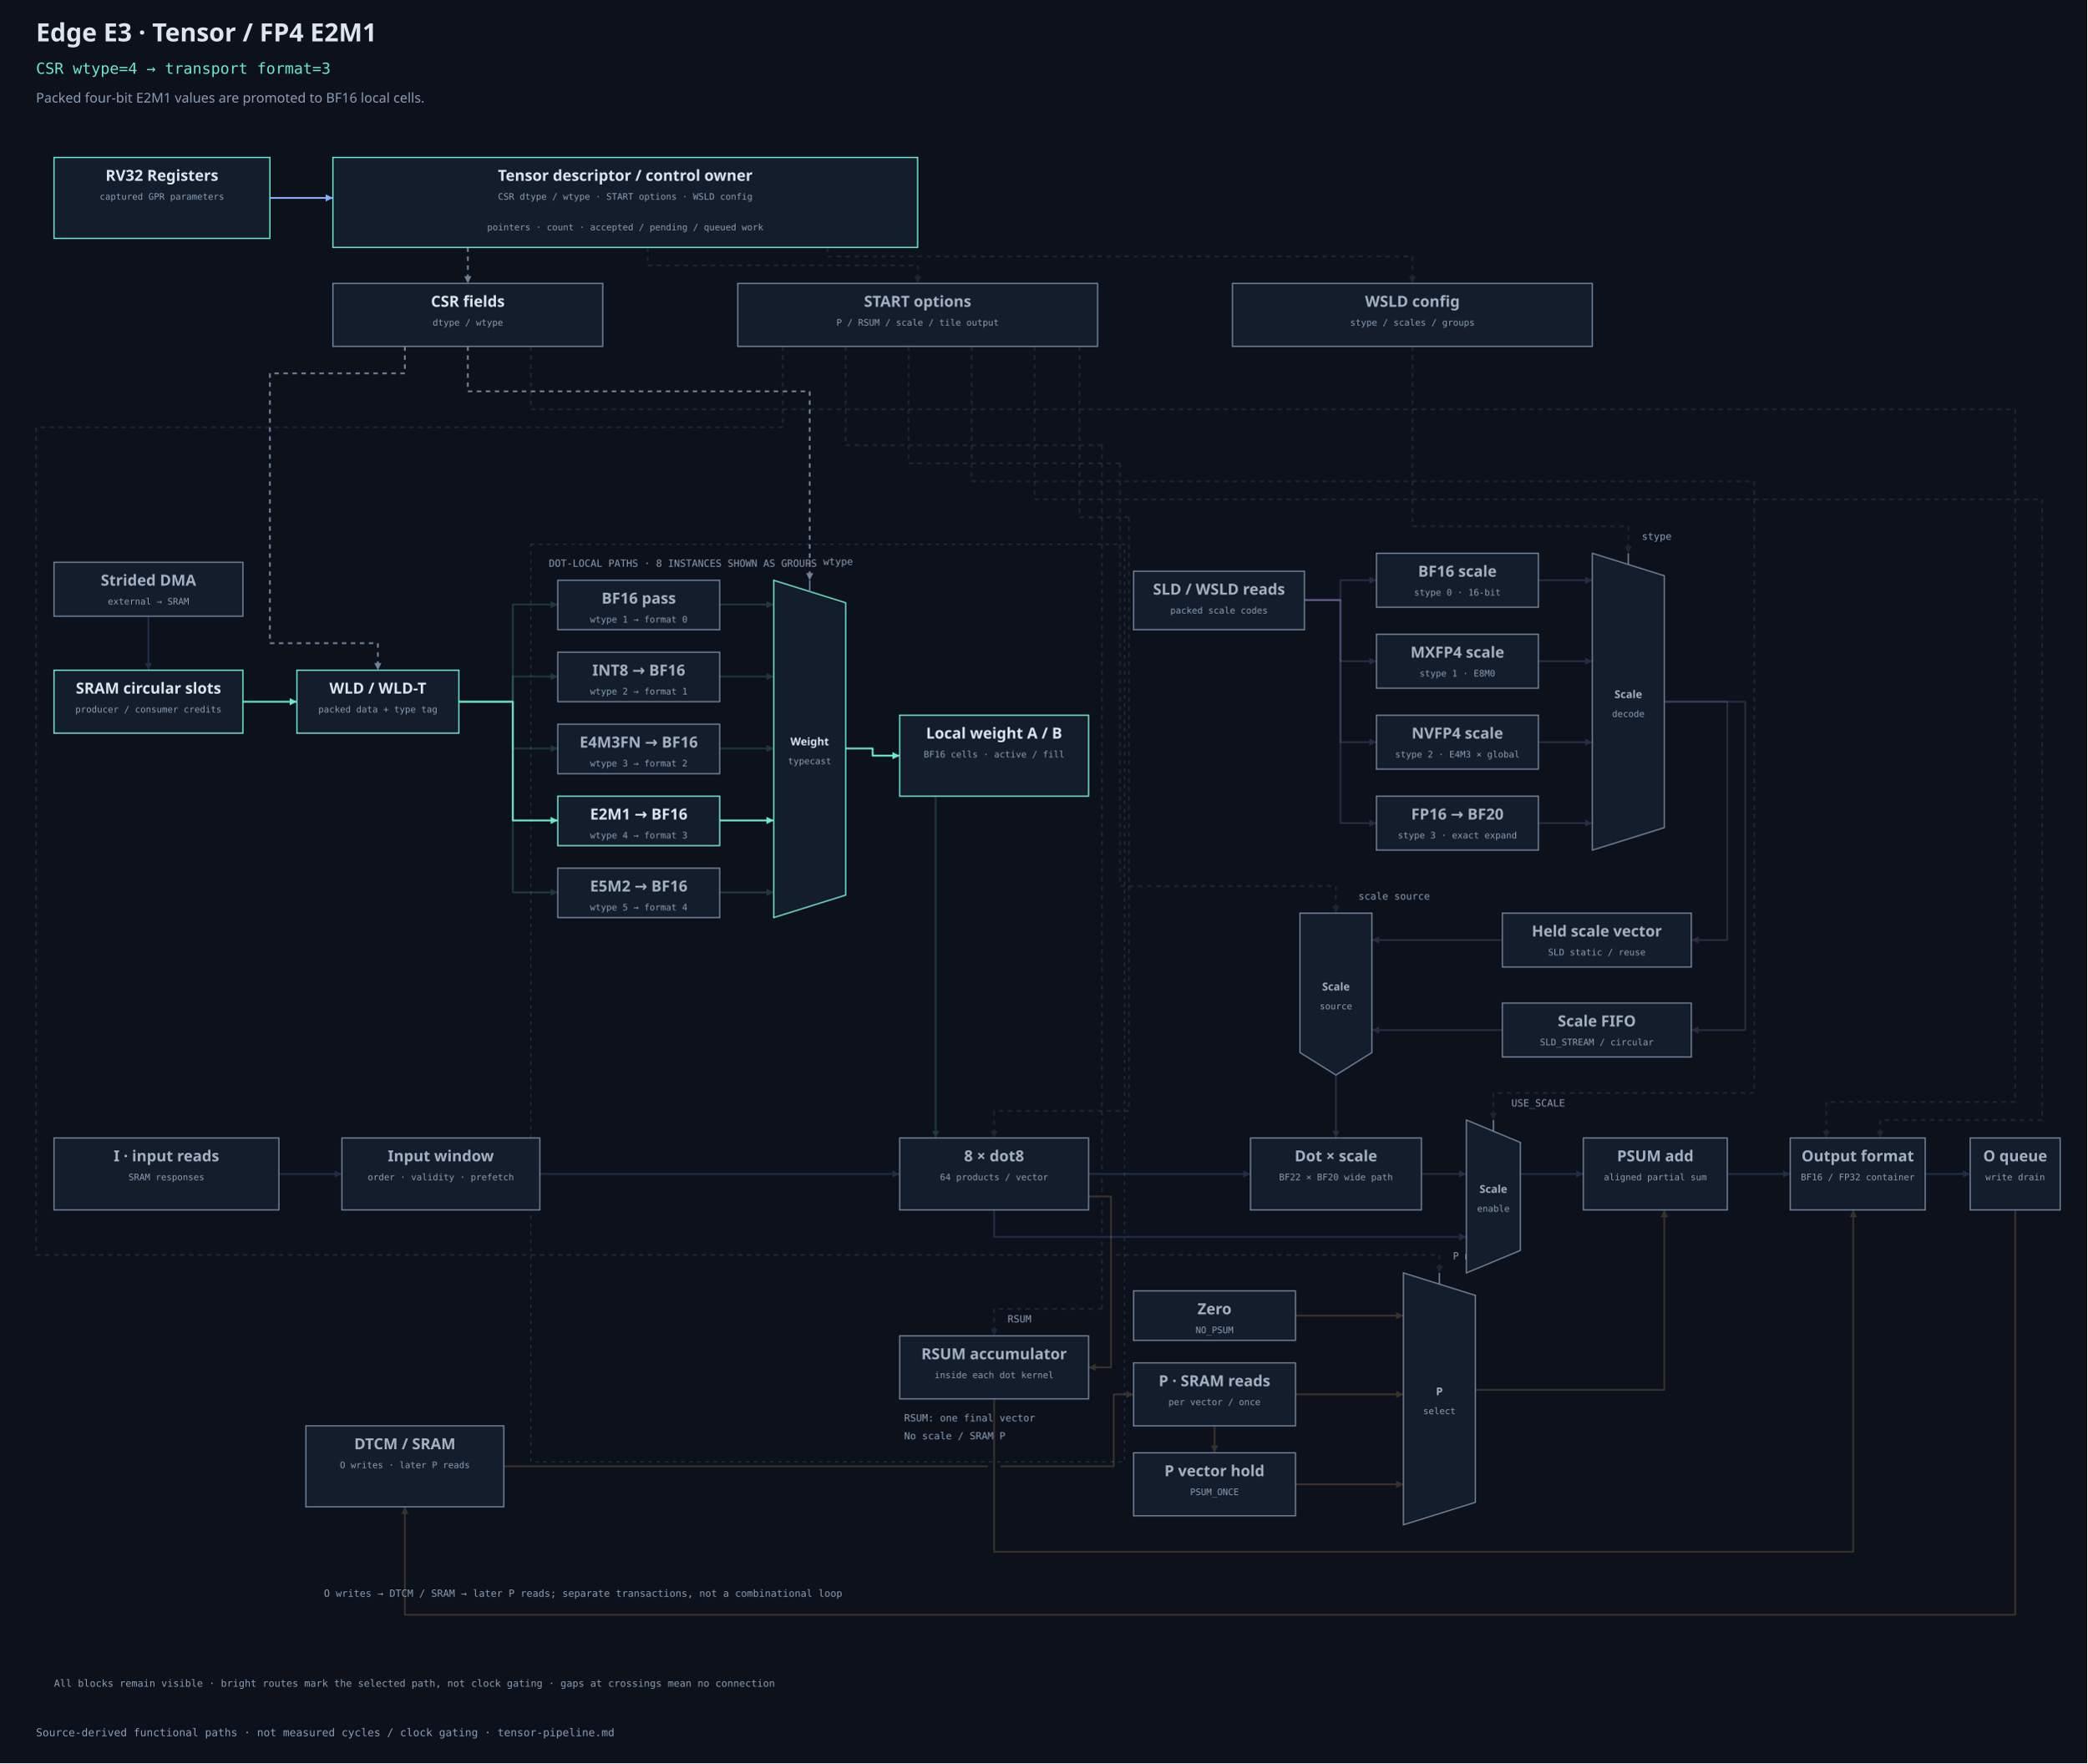
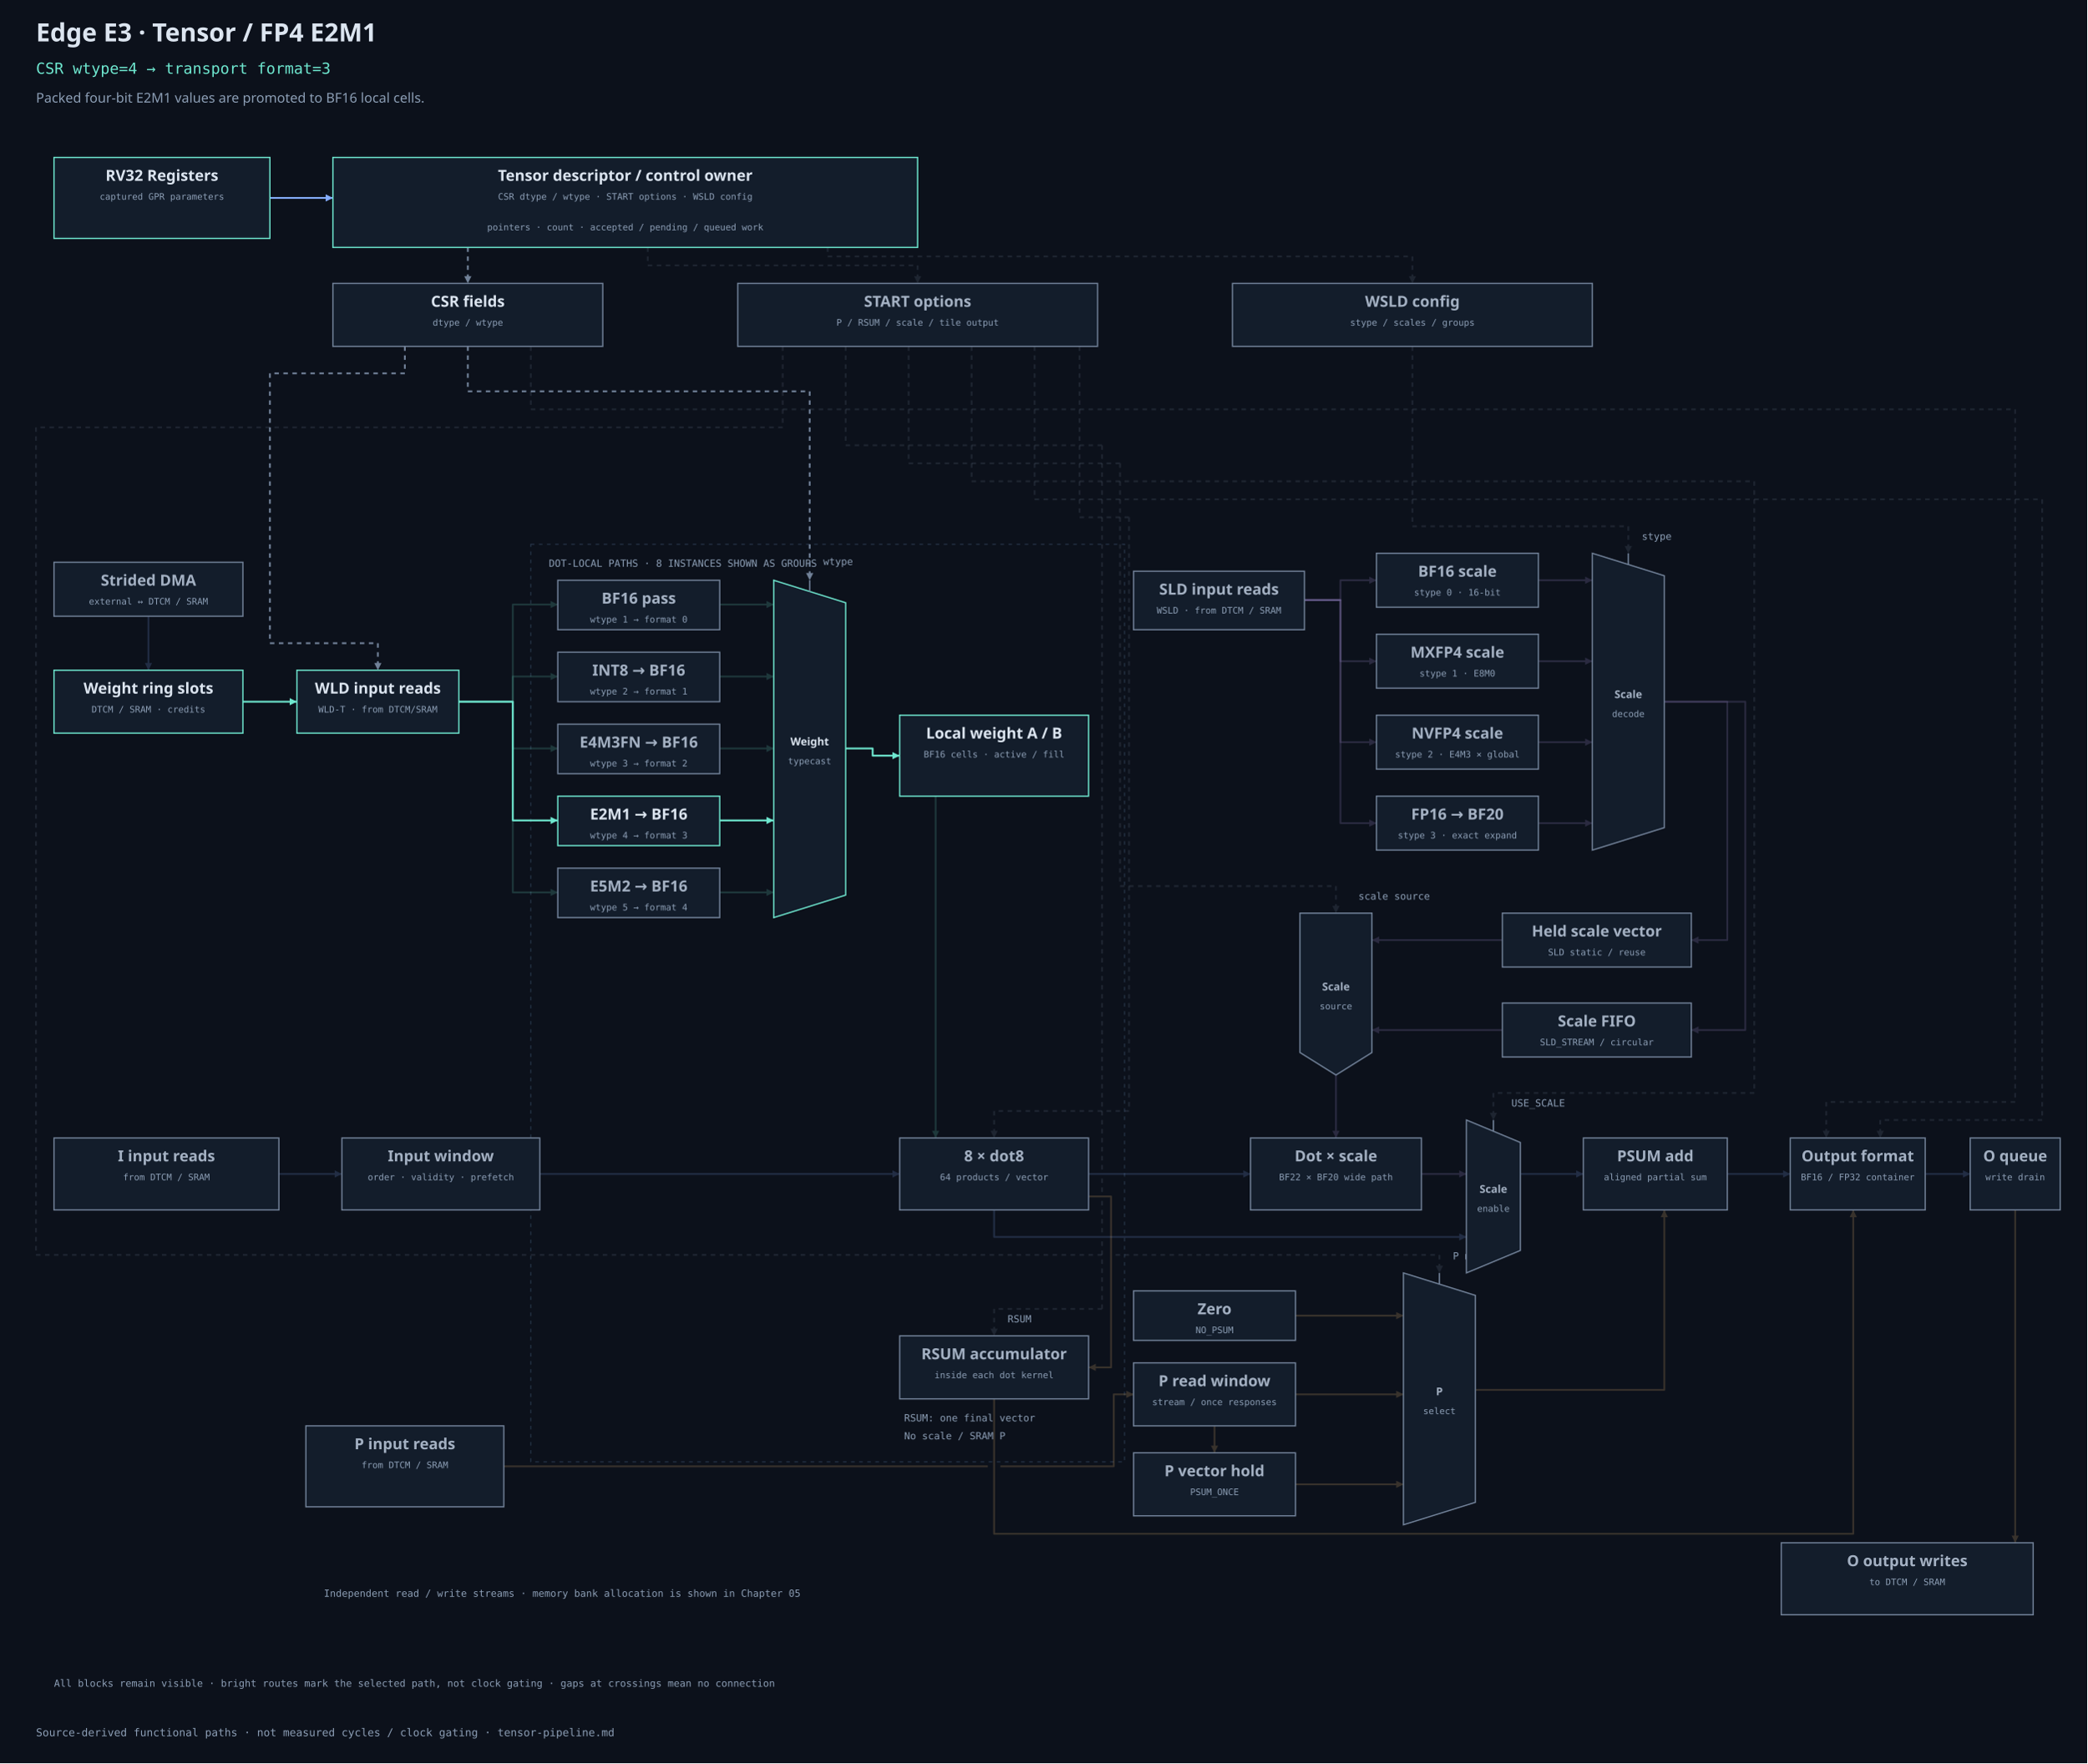
<svg xmlns="http://www.w3.org/2000/svg" width="2320" height="1960" viewBox="0 0 2320 1960">
  <rect width="2320" height="1960" fill="#0c111b" />
  <text x="40" y="46" fill="#dce5f0" font-family="sans-serif" font-size="28" font-weight="700">Edge E3 · Tensor / FP4 E2M1</text>
  <text x="40" y="82" fill="#6ee7cf" font-family="monospace" font-size="17">CSR wtype=4 → transport format=3</text>
  <text x="40" y="114" fill="#8c9eb5" font-family="sans-serif" font-size="15">Packed four-bit E2M1 values are promoted to BF16 local cells.</text>
  <svg x="20" y="135" width="2280" height="1760" viewBox="0 0 2280 1760" role="img" aria-labelledby="tensor-svg-title tensor-svg-desc">
    <style>.tensor-bg{fill:var(--bg,#0c111b)}.tensor-memory{fill:none;stroke:var(--rule,#29394e);stroke-dasharray:4 5}.tensor-title{font:600 17px sans-serif;fill:var(--ink,#dce5f0)}.tensor-sub{font:10px monospace;fill:var(--muted,#8c9eb5)}.tensor-caption{font:11px monospace;fill:var(--muted,#8c9eb5)}.tensor-box{fill:var(--panel,#131d2b);stroke:var(--ink,#dce5f0);stroke-width:1.4}.tensor-wire{fill:none;stroke-width:2;stroke-linejoin:round}.tensor-data{stroke:#85adff}.tensor-weight{stroke:#6ee7cf}.tensor-psum{stroke:#ffc578}.tensor-optional{stroke:#b39be8}.tensor-control{stroke:#718198;stroke-dasharray:5 5}.tensor-arrow-data{fill:#85adff}.tensor-arrow-weight{fill:#6ee7cf}.tensor-arrow-psum{fill:#ffc578}.tensor-arrow-optional{fill:#b39be8}.tensor-arrow-control{fill:#718198}[data-tensor-node]{opacity:1}[data-tensor-path]{opacity:.18}[data-tensor-path].is-active{opacity:1}[data-tensor-node]:not(.is-active) .tensor-box{stroke:var(--muted,#718198)}[data-tensor-node]:not(.is-active) .tensor-title{fill:var(--muted,#a4b1c3)}[data-tensor-node]:not(.is-active) .tensor-sub{fill:var(--muted,#8c9eb5)}.tensor-mux-title{font-size:12px}.tensor-control-source .tensor-box{stroke:#718198!important}.tensor-control-port{stroke:#718198;stroke-width:1.5;fill:none}.is-active .tensor-box{stroke:#6ee7cf}</style>
    <defs>
      <marker id="tensor-arrow-data" viewBox="0 0 8 8" refX="8" refY="4" markerWidth="8" markerHeight="8" markerUnits="userSpaceOnUse" orient="auto">
        <path d="M0 0L8 4L0 8Z" class="tensor-arrow-data" />
      </marker>
      <marker id="tensor-arrow-weight" viewBox="0 0 8 8" refX="8" refY="4" markerWidth="8" markerHeight="8" markerUnits="userSpaceOnUse" orient="auto">
        <path d="M0 0L8 4L0 8Z" class="tensor-arrow-weight" />
      </marker>
      <marker id="tensor-arrow-psum" viewBox="0 0 8 8" refX="8" refY="4" markerWidth="8" markerHeight="8" markerUnits="userSpaceOnUse" orient="auto">
        <path d="M0 0L8 4L0 8Z" class="tensor-arrow-psum" />
      </marker>
      <marker id="tensor-arrow-optional" viewBox="0 0 8 8" refX="8" refY="4" markerWidth="8" markerHeight="8" markerUnits="userSpaceOnUse" orient="auto">
        <path d="M0 0L8 4L0 8Z" class="tensor-arrow-optional" />
      </marker>
      <marker id="tensor-arrow-control" viewBox="0 0 8 8" refX="8" refY="4" markerWidth="8" markerHeight="8" markerUnits="userSpaceOnUse" orient="auto">
        <path d="M0 0L8 4L0 8Z" class="tensor-arrow-control" />
      </marker>
    </defs>
    <rect class="tensor-bg" width="2280" height="1760" />
    <rect class="tensor-memory" x="570" y="470" width="660" height="1020" />
    <text class="tensor-caption" x="590" y="495">DOT-LOCAL PATHS · 8 INSTANCES SHOWN AS GROUPS</text>
    <text class="tensor-caption" x="895" y="493">wtype</text>
    <text class="tensor-caption" x="1805" y="465">stype</text>
    <text class="tensor-caption" x="1660" y="1095">USE_SCALE</text>
    <text class="tensor-caption" x="1490" y="865">scale source</text>
    <text class="tensor-caption" x="1595" y="1265">P mode</text>
    <text class="tensor-caption" x="1100" y="1335">RSUM</text>
    <path data-tensor-path="gpr-owner" class="tensor-wire tensor-data is-active" d="M280 85H350" marker-end="url(#tensor-arrow-data)" />
    <g data-tensor-path="ctrl-wld" class="tensor-wire tensor-control is-active">
      <path d="M430 250L430 280M430 280L280 280M280 280L280 580M280 580L400 580M400 580L400 610" />
      <path d="M400 602L400 610" marker-end="url(#tensor-arrow-control)" />
    </g>
    <g data-tensor-path="ctrl-weight" class="tensor-wire tensor-control is-active">
      <path d="M500 250L500 300M500 300L880 300M880 300L880 510" />
      <path d="M880 502L880 510" marker-end="url(#tensor-arrow-control)" />
    </g>
    <g data-tensor-path="ctrl-psum" class="tensor-wire tensor-control ">
      <path d="M850 250L850 340M850 340L20 340M20 340L20 1260M20 1260L1210 1260M1220 1260L1580 1260M1580 1260L1580 1280" />
      <path d="M1580 1272L1580 1280" marker-end="url(#tensor-arrow-control)" />
    </g>
    <g data-tensor-path="ctrl-rsum" class="tensor-wire tensor-control ">
      <path d="M920 250L920 360M920 360L1205 360M1205 360L1205 1165M1205 1175L1205 1190M1205 1200L1205 1235M1205 1245L1205 1320M1205 1320L1085 1320M1085 1320L1085 1350" />
      <path d="M1085 1342L1085 1350" marker-end="url(#tensor-arrow-control)" />
    </g>
    <g data-tensor-path="ctrl-scale" class="tensor-wire tensor-control ">
      <path d="M990 250L990 380M990 380L1225 380M1225 380L1225 850M1225 850L1465 850M1465 850L1465 880" />
      <path d="M1465 872L1465 880" marker-end="url(#tensor-arrow-control)" />
    </g>
    <g data-tensor-path="ctrl-enable" class="tensor-wire tensor-control ">
      <path d="M1060 250L1060 400M1060 400L1930 400M1930 400L1930 1080M1930 1080L1640 1080M1640 1080L1640 1110" />
      <path d="M1640 1102L1640 1110" marker-end="url(#tensor-arrow-control)" />
    </g>
    <g data-tensor-path="ctrl-stype" class="tensor-wire tensor-control ">
      <path d="M1550 250L1550 450M1550 450L1790 450M1790 450L1790 480" />
      <path d="M1790 472L1790 480" marker-end="url(#tensor-arrow-control)" />
    </g>
    <g data-tensor-path="ctrl-format" class="tensor-wire tensor-control ">
      <path d="M570 250L570 320M570 320L2220 320M2220 320L2220 1090M2220 1090L2010 1090M2010 1090L2010 1130" />
      <path d="M2010 1122L2010 1130" marker-end="url(#tensor-arrow-control)" />
    </g>
    <g data-tensor-path="owner-dot" class="tensor-wire tensor-control ">
      <path d="M1180 250L1180 440M1180 440L1235 440M1235 440L1235 1100M1235 1100L1085 1100M1085 1100L1085 1130" />
      <path d="M1085 1122L1085 1130" marker-end="url(#tensor-arrow-control)" />
    </g>
    <path data-tensor-path="dma-ring" class="tensor-wire tensor-data " d="M145 550L145 610" marker-end="url(#tensor-arrow-data)" />
    <path data-tensor-path="ring-wld" class="tensor-wire tensor-weight is-active" d="M250 645L310 645" marker-end="url(#tensor-arrow-weight)" />
    <path data-tensor-path="weights" class="tensor-wire tensor-weight " d="M1020 750L1020 1130" marker-end="url(#tensor-arrow-weight)" />
    <path data-tensor-path="input-window" class="tensor-wire tensor-data " d="M290 1170L360 1170" marker-end="url(#tensor-arrow-data)" />
    <path data-tensor-path="window-dot" class="tensor-wire tensor-data " d="M580 1170L980 1170" marker-end="url(#tensor-arrow-data)" />
    <path data-tensor-path="dot-post" class="tensor-wire tensor-data " d="M1190 1170L1370 1170" marker-end="url(#tensor-arrow-data)" />
    <path data-tensor-path="scale-product" class="tensor-wire tensor-optional " d="M1560 1170L1610 1170" marker-end="url(#tensor-arrow-optional)" />
    <path data-tensor-path="scale-bypass" class="tensor-wire tensor-data " d="M1085 1210L1085 1240L1610 1240" marker-end="url(#tensor-arrow-data)" />
    <path data-tensor-path="scaled-to-post" class="tensor-wire tensor-data " d="M1670 1170L1740 1170" marker-end="url(#tensor-arrow-data)" />
    <path data-tensor-path="post-output" class="tensor-wire tensor-data " d="M1900 1170L1970 1170" marker-end="url(#tensor-arrow-data)" />
    <path data-tensor-path="format-output" class="tensor-wire tensor-data " d="M2120 1170L2170 1170" marker-end="url(#tensor-arrow-data)" />
    <path data-tensor-path="rsum-merge" class="tensor-wire tensor-psum " d="M1190 1195L1215 1195L1215 1385L1190 1385" marker-end="url(#tensor-arrow-psum)" />
-     <path data-tensor-path="rsum-output" class="tensor-wire tensor-psum " d="M1085 1420L1085 1590L2040 1590L2040 1210" marker-end="url(#tensor-arrow-psum)" />
+     <path data-tensor-path="rsum-output" class="tensor-wire tensor-psum " d="M1085 1420L1085 1570L2040 1570L2040 1210" marker-end="url(#tensor-arrow-psum)" />
    <path data-tensor-path="static-scale" class="tensor-wire tensor-optional " d="M1650 910L1505 910" marker-end="url(#tensor-arrow-optional)" />
    <path data-tensor-path="stream-scale" class="tensor-wire tensor-optional " d="M1650 1010L1505 1010" marker-end="url(#tensor-arrow-optional)" />
    <path data-tensor-path="scale" class="tensor-wire tensor-optional " d="M1465 1060L1465 1130" marker-end="url(#tensor-arrow-optional)" />
    <path data-tensor-path="sld-static" class="tensor-wire tensor-optional " d="M1830 645L1900 645L1900 910L1860 910" marker-end="url(#tensor-arrow-optional)" />
    <path data-tensor-path="sld-stream" class="tensor-wire tensor-optional " d="M1830 645L1920 645L1920 1010L1860 1010" marker-end="url(#tensor-arrow-optional)" />
    <path data-tensor-path="zero-p" class="tensor-wire tensor-psum " d="M1420 1327.5L1540 1327.5" marker-end="url(#tensor-arrow-psum)" />
    <path data-tensor-path="read-hold" class="tensor-wire tensor-psum " d="M1330 1450L1330 1480" marker-end="url(#tensor-arrow-psum)" />
    <path data-tensor-path="hold-p" class="tensor-wire tensor-psum " d="M1420 1515L1540 1515" marker-end="url(#tensor-arrow-psum)" />
    <path data-tensor-path="stream-p" class="tensor-wire tensor-psum " d="M1420 1415L1540 1415" marker-end="url(#tensor-arrow-psum)" />
    <path data-tensor-path="psum-post" class="tensor-wire tensor-psum " d="M1620 1410L1830 1410L1830 1210" marker-end="url(#tensor-arrow-psum)" />
-     <path data-tensor-path="writeback" class="tensor-wire tensor-psum " d="M2220 1210L2220 1660L430 1660L430 1540" marker-end="url(#tensor-arrow-psum)" />
-     <g data-tensor-path="sram-psum" class="tensor-wire tensor-psum ">
+     <path data-tensor-path="writeback" class="tensor-wire tensor-psum " d="M2220 1210L2220 1580" marker-end="url(#tensor-arrow-psum)" />
+     <g data-tensor-path="p-read-window" class="tensor-wire tensor-psum ">
      <path d="M540 1495L1078 1495M1092 1495L1218 1495L1218 1415L1240 1415" />
      <path d="M1232 1415H1240" marker-end="url(#tensor-arrow-psum)" />
    </g>
    <path data-tensor-path="wld-bf16" class="tensor-wire tensor-weight " d="M490 645L550 645L550 537L600 537" marker-end="url(#tensor-arrow-weight)" />
    <path data-tensor-path="cast-bf16" class="tensor-wire tensor-weight " d="M780 537L840 537" marker-end="url(#tensor-arrow-weight)" />
    <path data-tensor-path="wld-int8" class="tensor-wire tensor-weight " d="M490 645L550 645L550 617L600 617" marker-end="url(#tensor-arrow-weight)" />
    <path data-tensor-path="cast-int8" class="tensor-wire tensor-weight " d="M780 617L840 617" marker-end="url(#tensor-arrow-weight)" />
    <path data-tensor-path="wld-e4m3" class="tensor-wire tensor-weight " d="M490 645L550 645L550 697L600 697" marker-end="url(#tensor-arrow-weight)" />
    <path data-tensor-path="cast-e4m3" class="tensor-wire tensor-weight " d="M780 697L840 697" marker-end="url(#tensor-arrow-weight)" />
    <path data-tensor-path="wld-fp4" class="tensor-wire tensor-weight is-active" d="M490 645L550 645L550 777L600 777" marker-end="url(#tensor-arrow-weight)" />
    <path data-tensor-path="cast-fp4" class="tensor-wire tensor-weight is-active" d="M780 777L840 777" marker-end="url(#tensor-arrow-weight)" />
    <path data-tensor-path="wld-e5m2" class="tensor-wire tensor-weight " d="M490 645L550 645L550 857L600 857" marker-end="url(#tensor-arrow-weight)" />
    <path data-tensor-path="cast-e5m2" class="tensor-wire tensor-weight " d="M780 857L840 857" marker-end="url(#tensor-arrow-weight)" />
    <path data-tensor-path="wld-banks" class="tensor-wire tensor-weight is-active" d="M920 697L950 697L950 705L980 705" marker-end="url(#tensor-arrow-weight)" />
    <path data-tensor-path="sld-bf16" class="tensor-wire tensor-optional " d="M1430 532L1470 532L1470 510L1510 510" marker-end="url(#tensor-arrow-optional)" />
    <path data-tensor-path="decode-bf16" class="tensor-wire tensor-optional " d="M1690 510L1750 510" marker-end="url(#tensor-arrow-optional)" />
    <path data-tensor-path="sld-mx" class="tensor-wire tensor-optional " d="M1430 532L1470 532L1470 600L1510 600" marker-end="url(#tensor-arrow-optional)" />
    <path data-tensor-path="decode-mx" class="tensor-wire tensor-optional " d="M1690 600L1750 600" marker-end="url(#tensor-arrow-optional)" />
    <path data-tensor-path="sld-nv" class="tensor-wire tensor-optional " d="M1430 532L1470 532L1470 690L1510 690" marker-end="url(#tensor-arrow-optional)" />
    <path data-tensor-path="decode-nv" class="tensor-wire tensor-optional " d="M1690 690L1750 690" marker-end="url(#tensor-arrow-optional)" />
    <path data-tensor-path="sld-fp16" class="tensor-wire tensor-optional " d="M1430 532L1470 532L1470 780L1510 780" marker-end="url(#tensor-arrow-optional)" />
    <path data-tensor-path="decode-fp16" class="tensor-wire tensor-optional " d="M1690 780L1750 780" marker-end="url(#tensor-arrow-optional)" />
    <g data-tensor-path="owner-csr" class="tensor-wire tensor-control is-active">
      <path d="M500 140L500 180" />
      <path d="M500 172L500 180" marker-end="url(#tensor-arrow-control)" />
    </g>
    <g data-tensor-path="owner-start" class="tensor-wire tensor-control ">
      <path d="M700 140L700 160M700 160L1000 160M1000 160L1000 180" />
      <path d="M1000 172L1000 180" marker-end="url(#tensor-arrow-control)" />
    </g>
    <g data-tensor-path="owner-wsld" class="tensor-wire tensor-control ">
      <path d="M900 140L900 150M900 150L1550 150M1550 150L1550 180" />
      <path d="M1550 172L1550 180" marker-end="url(#tensor-arrow-control)" />
    </g>
    <g data-tensor-path="ctrl-tile-format" class="tensor-wire tensor-control ">
      <path d="M1130 250L1130 420M1130 420L2250 420M2250 420L2250 1110M2250 1110L2070 1110M2070 1110L2070 1130" />
      <path d="M2070 1122L2070 1130" marker-end="url(#tensor-arrow-control)" />
    </g>
    <g data-tensor-node="gpr" class="is-active " role="button" tabindex="0" aria-label="RV32 Registers: explore this path">
      <rect class="tensor-box" x="40" y="40" width="240" height="90" />
      <text class="tensor-title " x="160" y="66" text-anchor="middle">RV32 Registers</text>
      <text class="tensor-sub" x="160" y="87" text-anchor="middle">captured GPR parameters</text>
    </g>
    <g data-tensor-node="owner" class="is-active " role="button" tabindex="0" aria-label="Tensor descriptor / control owner: explore this path">
      <rect class="tensor-box" x="350" y="40" width="650" height="100" />
      <text class="tensor-title " x="675" y="66" text-anchor="middle">Tensor descriptor / control owner</text>
      <text class="tensor-sub" x="675" y="87" text-anchor="middle">CSR dtype / wtype · START options · WSLD config</text>
      <text class="tensor-sub" x="675" y="121" text-anchor="middle">pointers · count · accepted / pending / queued work</text>
    </g>
    <g data-tensor-node="dma" class=" " role="button" tabindex="0" aria-label="Strided DMA: explore this path">
      <rect class="tensor-box" x="40" y="490" width="210" height="60" />
      <text class="tensor-title " x="145" y="516" text-anchor="middle">Strided DMA</text>
-       <text class="tensor-sub" x="145" y="537" text-anchor="middle">external → SRAM</text>
-     </g>
-     <g data-tensor-node="ring" class="is-active " role="button" tabindex="0" aria-label="SRAM circular slots: explore this path">
+       <text class="tensor-sub" x="145" y="537" text-anchor="middle">external ↔ DTCM / SRAM</text>
+     </g>
+     <g data-tensor-node="ring" class="is-active " role="button" tabindex="0" aria-label="Weight ring slots: explore this path">
      <rect class="tensor-box" x="40" y="610" width="210" height="70" />
-       <text class="tensor-title " x="145" y="636" text-anchor="middle">SRAM circular slots</text>
-       <text class="tensor-sub" x="145" y="657" text-anchor="middle">producer / consumer credits</text>
-     </g>
-     <g data-tensor-node="wld" class="is-active " role="button" tabindex="0" aria-label="WLD / WLD-T: explore this path">
+       <text class="tensor-title " x="145" y="636" text-anchor="middle">Weight ring slots</text>
+       <text class="tensor-sub" x="145" y="657" text-anchor="middle">DTCM / SRAM · credits</text>
+     </g>
+     <g data-tensor-node="wld" class="is-active " role="button" tabindex="0" aria-label="WLD input reads: explore this path">
      <rect class="tensor-box" x="310" y="610" width="180" height="70" />
-       <text class="tensor-title " x="400" y="636" text-anchor="middle">WLD / WLD-T</text>
-       <text class="tensor-sub" x="400" y="657" text-anchor="middle">packed data + type tag</text>
+       <text class="tensor-title " x="400" y="636" text-anchor="middle">WLD input reads</text>
+       <text class="tensor-sub" x="400" y="657" text-anchor="middle">WLD-T · from DTCM/SRAM</text>
    </g>
    <g data-tensor-node="w-bf16" class=" " role="button" tabindex="0" aria-label="BF16 pass: explore this path">
      <rect class="tensor-box" x="600" y="510" width="180" height="55" />
      <text class="tensor-title " x="690" y="536" text-anchor="middle">BF16 pass</text>
      <text class="tensor-sub" x="690" y="557" text-anchor="middle">wtype 1 → format 0</text>
    </g>
    <g data-tensor-node="w-int8" class=" " role="button" tabindex="0" aria-label="INT8 → BF16: explore this path">
      <rect class="tensor-box" x="600" y="590" width="180" height="55" />
      <text class="tensor-title " x="690" y="616" text-anchor="middle">INT8 → BF16</text>
      <text class="tensor-sub" x="690" y="637" text-anchor="middle">wtype 2 → format 1</text>
    </g>
    <g data-tensor-node="w-e4m3" class=" " role="button" tabindex="0" aria-label="E4M3FN → BF16: explore this path">
      <rect class="tensor-box" x="600" y="670" width="180" height="55" />
      <text class="tensor-title " x="690" y="696" text-anchor="middle">E4M3FN → BF16</text>
      <text class="tensor-sub" x="690" y="717" text-anchor="middle">wtype 3 → format 2</text>
    </g>
    <g data-tensor-node="w-fp4" class="is-active " role="button" tabindex="0" aria-label="E2M1 → BF16: explore this path">
      <rect class="tensor-box" x="600" y="750" width="180" height="55" />
      <text class="tensor-title " x="690" y="776" text-anchor="middle">E2M1 → BF16</text>
      <text class="tensor-sub" x="690" y="797" text-anchor="middle">wtype 4 → format 3</text>
    </g>
    <g data-tensor-node="w-e5m2" class=" " role="button" tabindex="0" aria-label="E5M2 → BF16: explore this path">
      <rect class="tensor-box" x="600" y="830" width="180" height="55" />
      <text class="tensor-title " x="690" y="856" text-anchor="middle">E5M2 → BF16</text>
      <text class="tensor-sub" x="690" y="877" text-anchor="middle">wtype 5 → format 4</text>
    </g>
    <g data-tensor-node="wselect" class="is-active " role="button" tabindex="0" aria-label="Weight: explore this path">
      <path class="tensor-box" d="M840 510L920 535V860L840 885Z" />
      <path class="tensor-control-port" d="M880 510V522.5" />
      <text class="tensor-title tensor-mux-title" x="880" y="693.5" text-anchor="middle">Weight</text>
      <text class="tensor-sub" x="880" y="714.5" text-anchor="middle">typecast</text>
    </g>
    <g data-tensor-node="banks" class="is-active " role="button" tabindex="0" aria-label="Local weight A / B: explore this path">
      <rect class="tensor-box" x="980" y="660" width="210" height="90" />
      <text class="tensor-title " x="1085" y="686" text-anchor="middle">Local weight A / B</text>
      <text class="tensor-sub" x="1085" y="707" text-anchor="middle">BF16 cells · active / fill</text>
    </g>
-     <g data-tensor-node="input" class=" " role="button" tabindex="0" aria-label="I · input reads: explore this path">
+     <g data-tensor-node="input" class=" " role="button" tabindex="0" aria-label="I input reads: explore this path">
      <rect class="tensor-box" x="40" y="1130" width="250" height="80" />
-       <text class="tensor-title " x="165" y="1156" text-anchor="middle">I · input reads</text>
-       <text class="tensor-sub" x="165" y="1177" text-anchor="middle">SRAM responses</text>
+       <text class="tensor-title " x="165" y="1156" text-anchor="middle">I input reads</text>
+       <text class="tensor-sub" x="165" y="1177" text-anchor="middle">from DTCM / SRAM</text>
    </g>
    <g data-tensor-node="window" class=" " role="button" tabindex="0" aria-label="Input window: explore this path">
      <rect class="tensor-box" x="360" y="1130" width="220" height="80" />
      <text class="tensor-title " x="470" y="1156" text-anchor="middle">Input window</text>
      <text class="tensor-sub" x="470" y="1177" text-anchor="middle">order · validity · prefetch</text>
    </g>
    <g data-tensor-node="dot" class=" " role="button" tabindex="0" aria-label="8 × dot8: explore this path">
      <rect class="tensor-box" x="980" y="1130" width="210" height="80" />
      <text class="tensor-title " x="1085" y="1156" text-anchor="middle">8 × dot8</text>
      <text class="tensor-sub" x="1085" y="1177" text-anchor="middle">64 products / vector</text>
    </g>
    <g data-tensor-node="rsum" class=" " role="button" tabindex="0" aria-label="RSUM accumulator: explore this path">
      <rect class="tensor-box" x="980" y="1350" width="210" height="70" />
      <text class="tensor-title " x="1085" y="1376" text-anchor="middle">RSUM accumulator</text>
      <text class="tensor-sub" x="1085" y="1397" text-anchor="middle">inside each dot kernel</text>
    </g>
-     <g data-tensor-node="sld" class=" " role="button" tabindex="0" aria-label="SLD / WSLD reads: explore this path">
+     <g data-tensor-node="sld" class=" " role="button" tabindex="0" aria-label="SLD input reads: explore this path">
      <rect class="tensor-box" x="1240" y="500" width="190" height="65" />
-       <text class="tensor-title " x="1335" y="526" text-anchor="middle">SLD / WSLD reads</text>
-       <text class="tensor-sub" x="1335" y="547" text-anchor="middle">packed scale codes</text>
+       <text class="tensor-title " x="1335" y="526" text-anchor="middle">SLD input reads</text>
+       <text class="tensor-sub" x="1335" y="547" text-anchor="middle">WSLD · from DTCM / SRAM</text>
    </g>
    <g data-tensor-node="s-bf16" class=" " role="button" tabindex="0" aria-label="BF16 scale: explore this path">
      <rect class="tensor-box" x="1510" y="480" width="180" height="60" />
      <text class="tensor-title " x="1600" y="506" text-anchor="middle">BF16 scale</text>
      <text class="tensor-sub" x="1600" y="527" text-anchor="middle">stype 0 · 16-bit</text>
    </g>
    <g data-tensor-node="s-mx" class=" " role="button" tabindex="0" aria-label="MXFP4 scale: explore this path">
      <rect class="tensor-box" x="1510" y="570" width="180" height="60" />
      <text class="tensor-title " x="1600" y="596" text-anchor="middle">MXFP4 scale</text>
      <text class="tensor-sub" x="1600" y="617" text-anchor="middle">stype 1 · E8M0</text>
    </g>
    <g data-tensor-node="s-nv" class=" " role="button" tabindex="0" aria-label="NVFP4 scale: explore this path">
      <rect class="tensor-box" x="1510" y="660" width="180" height="60" />
      <text class="tensor-title " x="1600" y="686" text-anchor="middle">NVFP4 scale</text>
      <text class="tensor-sub" x="1600" y="707" text-anchor="middle">stype 2 · E4M3 × global</text>
    </g>
    <g data-tensor-node="s-fp16" class=" " role="button" tabindex="0" aria-label="FP16 → BF20: explore this path">
      <rect class="tensor-box" x="1510" y="750" width="180" height="60" />
      <text class="tensor-title " x="1600" y="776" text-anchor="middle">FP16 → BF20</text>
      <text class="tensor-sub" x="1600" y="797" text-anchor="middle">stype 3 · exact expand</text>
    </g>
    <g data-tensor-node="stype" class=" " role="button" tabindex="0" aria-label="Scale: explore this path">
      <path class="tensor-box" d="M1750 480L1830 505V785L1750 810Z" />
      <path class="tensor-control-port" d="M1790 480V492.5" />
      <text class="tensor-title tensor-mux-title" x="1790" y="641" text-anchor="middle">Scale</text>
      <text class="tensor-sub" x="1790" y="662" text-anchor="middle">decode</text>
    </g>
    <g data-tensor-node="scale-hold" class=" " role="button" tabindex="0" aria-label="Held scale vector: explore this path">
      <rect class="tensor-box" x="1650" y="880" width="210" height="60" />
      <text class="tensor-title " x="1755" y="906" text-anchor="middle">Held scale vector</text>
      <text class="tensor-sub" x="1755" y="927" text-anchor="middle">SLD static / reuse</text>
    </g>
    <g data-tensor-node="scale-fifo" class=" " role="button" tabindex="0" aria-label="Scale FIFO: explore this path">
      <rect class="tensor-box" x="1650" y="980" width="210" height="60" />
      <text class="tensor-title " x="1755" y="1006" text-anchor="middle">Scale FIFO</text>
      <text class="tensor-sub" x="1755" y="1027" text-anchor="middle">SLD_STREAM / circular</text>
    </g>
    <g data-tensor-node="scale-source" class=" " role="button" tabindex="0" aria-label="Scale: explore this path">
      <path class="tensor-box" d="M1425 880H1505V1035L1465 1060L1425 1035Z" />
      <text class="tensor-title tensor-mux-title" x="1465" y="966" text-anchor="middle">Scale</text>
      <text class="tensor-sub" x="1465" y="987" text-anchor="middle">source</text>
    </g>
    <g data-tensor-node="scale-mul" class=" " role="button" tabindex="0" aria-label="Dot × scale: explore this path">
      <rect class="tensor-box" x="1370" y="1130" width="190" height="80" />
      <text class="tensor-title " x="1465" y="1156" text-anchor="middle">Dot × scale</text>
      <text class="tensor-sub" x="1465" y="1177" text-anchor="middle">BF22 × BF20 wide path</text>
    </g>
    <g data-tensor-node="scale-select" class=" " role="button" tabindex="0" aria-label="Scale: explore this path">
      <path class="tensor-box" d="M1610 1110L1670 1135V1255L1610 1280Z" />
      <path class="tensor-control-port" d="M1640 1110V1122.5" />
      <text class="tensor-title tensor-mux-title" x="1640" y="1191" text-anchor="middle">Scale</text>
      <text class="tensor-sub" x="1640" y="1212" text-anchor="middle">enable</text>
    </g>
    <g data-tensor-node="post" class=" " role="button" tabindex="0" aria-label="PSUM add: explore this path">
      <rect class="tensor-box" x="1740" y="1130" width="160" height="80" />
      <text class="tensor-title " x="1820" y="1156" text-anchor="middle">PSUM add</text>
      <text class="tensor-sub" x="1820" y="1177" text-anchor="middle">aligned partial sum</text>
    </g>
-     <g data-tensor-node="psum" class=" " role="button" tabindex="0" aria-label="P · SRAM reads: explore this path">
+     <g data-tensor-node="psum" class=" " role="button" tabindex="0" aria-label="P read window: explore this path">
      <rect class="tensor-box" x="1240" y="1380" width="180" height="70" />
-       <text class="tensor-title " x="1330" y="1406" text-anchor="middle">P · SRAM reads</text>
-       <text class="tensor-sub" x="1330" y="1427" text-anchor="middle">per vector / once</text>
-     </g>
-     <g data-tensor-node="psum-memory" class=" " role="button" tabindex="0" aria-label="DTCM / SRAM: explore this path">
+       <text class="tensor-title " x="1330" y="1406" text-anchor="middle">P read window</text>
+       <text class="tensor-sub" x="1330" y="1427" text-anchor="middle">stream / once responses</text>
+     </g>
+     <g data-tensor-node="p-input" class=" " role="button" tabindex="0" aria-label="P input reads: explore this path">
      <rect class="tensor-box" x="320" y="1450" width="220" height="90" />
-       <text class="tensor-title " x="430" y="1476" text-anchor="middle">DTCM / SRAM</text>
-       <text class="tensor-sub" x="430" y="1497" text-anchor="middle">O writes · later P reads</text>
+       <text class="tensor-title " x="430" y="1476" text-anchor="middle">P input reads</text>
+       <text class="tensor-sub" x="430" y="1497" text-anchor="middle">from DTCM / SRAM</text>
    </g>
    <g data-tensor-node="zero" class=" " role="button" tabindex="0" aria-label="Zero: explore this path">
      <rect class="tensor-box" x="1240" y="1300" width="180" height="55" />
      <text class="tensor-title " x="1330" y="1326" text-anchor="middle">Zero</text>
      <text class="tensor-sub" x="1330" y="1347" text-anchor="middle">NO_PSUM</text>
    </g>
    <g data-tensor-node="psum-hold" class=" " role="button" tabindex="0" aria-label="P vector hold: explore this path">
      <rect class="tensor-box" x="1240" y="1480" width="180" height="70" />
      <text class="tensor-title " x="1330" y="1506" text-anchor="middle">P vector hold</text>
      <text class="tensor-sub" x="1330" y="1527" text-anchor="middle">PSUM_ONCE</text>
    </g>
    <g data-tensor-node="psum-select" class=" " role="button" tabindex="0" aria-label="P: explore this path">
      <path class="tensor-box" d="M1540 1280L1620 1305V1535L1540 1560Z" />
      <path class="tensor-control-port" d="M1580 1280V1292.5" />
      <text class="tensor-title tensor-mux-title" x="1580" y="1416" text-anchor="middle">P</text>
      <text class="tensor-sub" x="1580" y="1437" text-anchor="middle">select</text>
    </g>
    <g data-tensor-node="format" class=" " role="button" tabindex="0" aria-label="Output format: explore this path">
      <rect class="tensor-box" x="1970" y="1130" width="150" height="80" />
      <text class="tensor-title " x="2045" y="1156" text-anchor="middle">Output format</text>
      <text class="tensor-sub" x="2045" y="1177" text-anchor="middle">BF16 / FP32 container</text>
    </g>
    <g data-tensor-node="output" class=" " role="button" tabindex="0" aria-label="O queue: explore this path">
      <rect class="tensor-box" x="2170" y="1130" width="100" height="80" />
      <text class="tensor-title " x="2220" y="1156" text-anchor="middle">O queue</text>
      <text class="tensor-sub" x="2220" y="1177" text-anchor="middle">write drain</text>
    </g>
+     <g data-tensor-node="o-writes" class=" " role="button" tabindex="0" aria-label="O output writes: explore this path">
+       <rect class="tensor-box" x="1960" y="1580" width="280" height="80" />
+       <text class="tensor-title " x="2100" y="1606" text-anchor="middle">O output writes</text>
+       <text class="tensor-sub" x="2100" y="1627" text-anchor="middle">to DTCM / SRAM</text>
+     </g>
    <g data-tensor-node="csr-fields" class="is-active tensor-control-source" role="button" tabindex="0" aria-label="CSR fields: explore this path">
      <rect class="tensor-box" x="350" y="180" width="300" height="70" />
      <text class="tensor-title " x="500" y="206" text-anchor="middle">CSR fields</text>
      <text class="tensor-sub" x="500" y="227" text-anchor="middle">dtype / wtype</text>
    </g>
    <g data-tensor-node="start-fields" class=" tensor-control-source" role="button" tabindex="0" aria-label="START options: explore this path">
      <rect class="tensor-box" x="800" y="180" width="400" height="70" />
      <text class="tensor-title " x="1000" y="206" text-anchor="middle">START options</text>
      <text class="tensor-sub" x="1000" y="227" text-anchor="middle">P / RSUM / scale / tile output</text>
    </g>
    <g data-tensor-node="wsld-fields" class=" tensor-control-source" role="button" tabindex="0" aria-label="WSLD config: explore this path">
      <rect class="tensor-box" x="1350" y="180" width="400" height="70" />
      <text class="tensor-title " x="1550" y="206" text-anchor="middle">WSLD config</text>
      <text class="tensor-sub" x="1550" y="227" text-anchor="middle">stype / scales / groups</text>
    </g>
    <text class="tensor-caption" x="985" y="1445">RSUM: one final vector</text>
    <text class="tensor-caption" x="985" y="1465">No scale / SRAM P</text>
-     <text class="tensor-caption" x="340" y="1640">O writes → DTCM / SRAM → later P reads; separate transactions, not a combinational loop</text>
+     <text class="tensor-caption" x="340" y="1640">Independent read / write streams · memory bank allocation is shown in Chapter 05</text>
    <text class="tensor-caption" x="40" y="1740">All blocks remain visible · bright routes mark the selected path, not clock gating · gaps at crossings mean no connection</text>
  </svg>
  <text x="40" y="1930" fill="#8c9eb5" font-family="monospace" font-size="12">Source-derived functional paths · not measured cycles / clock gating · tensor-pipeline.md</text>
</svg>
